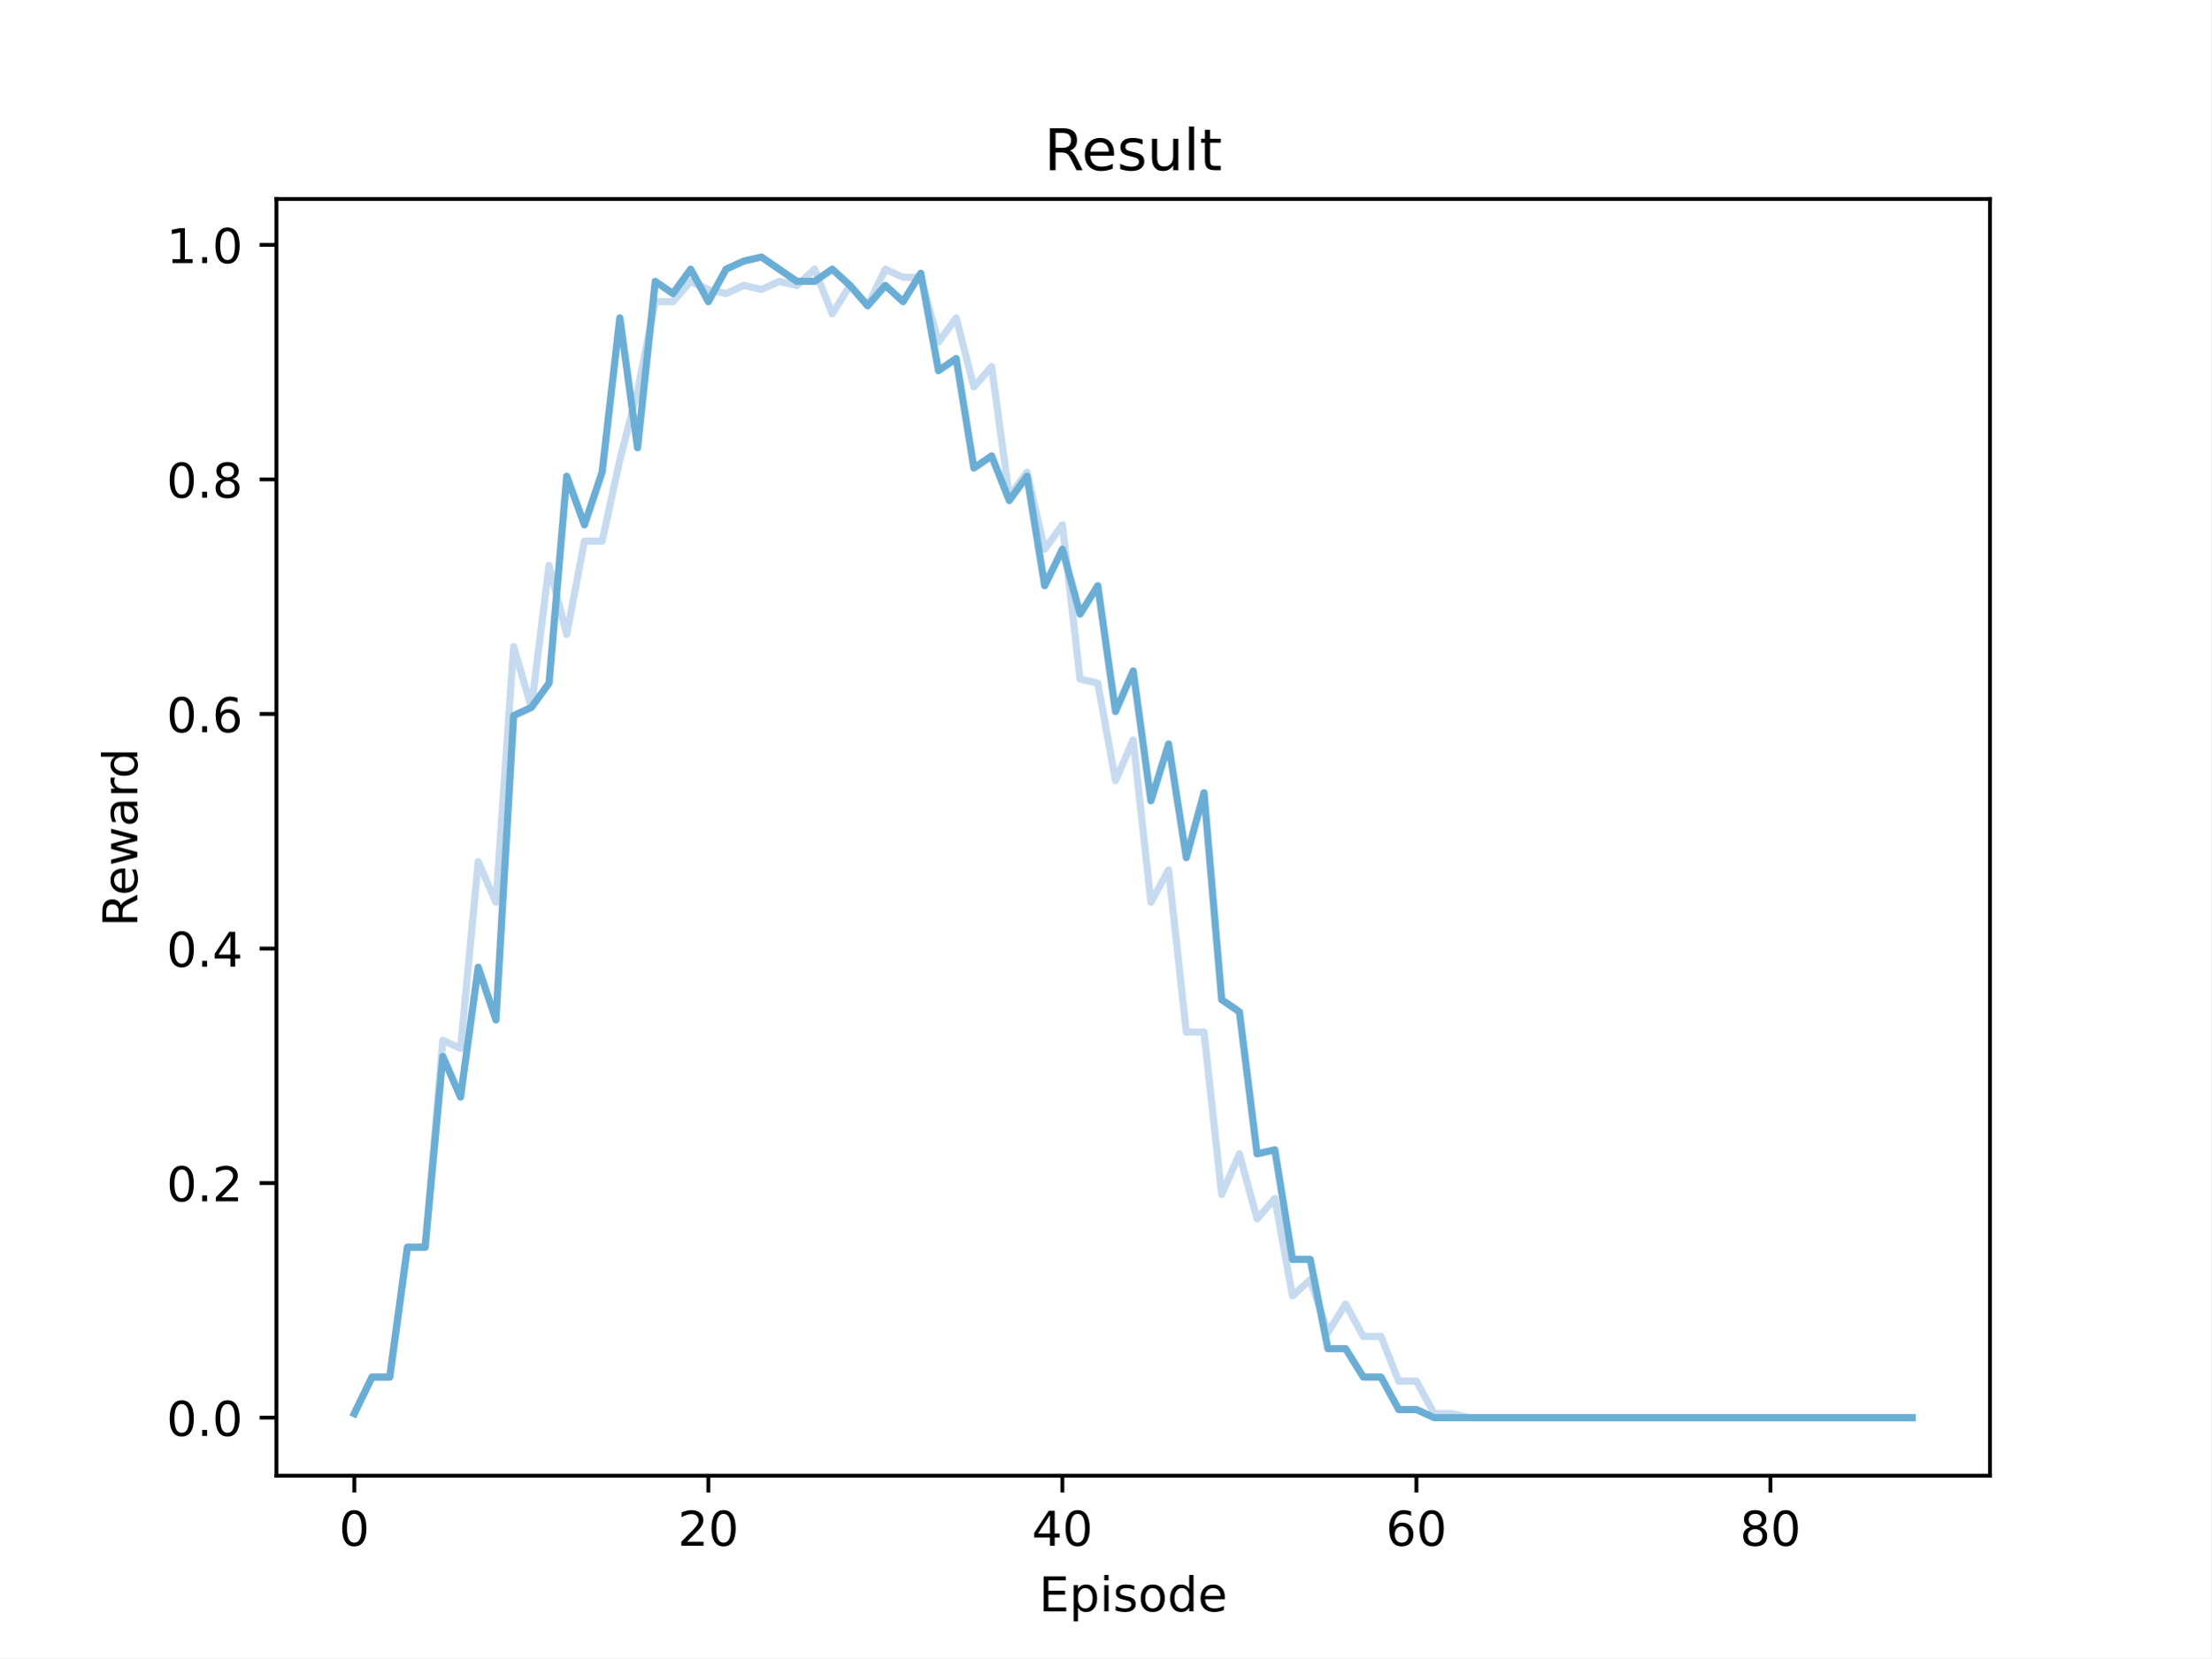
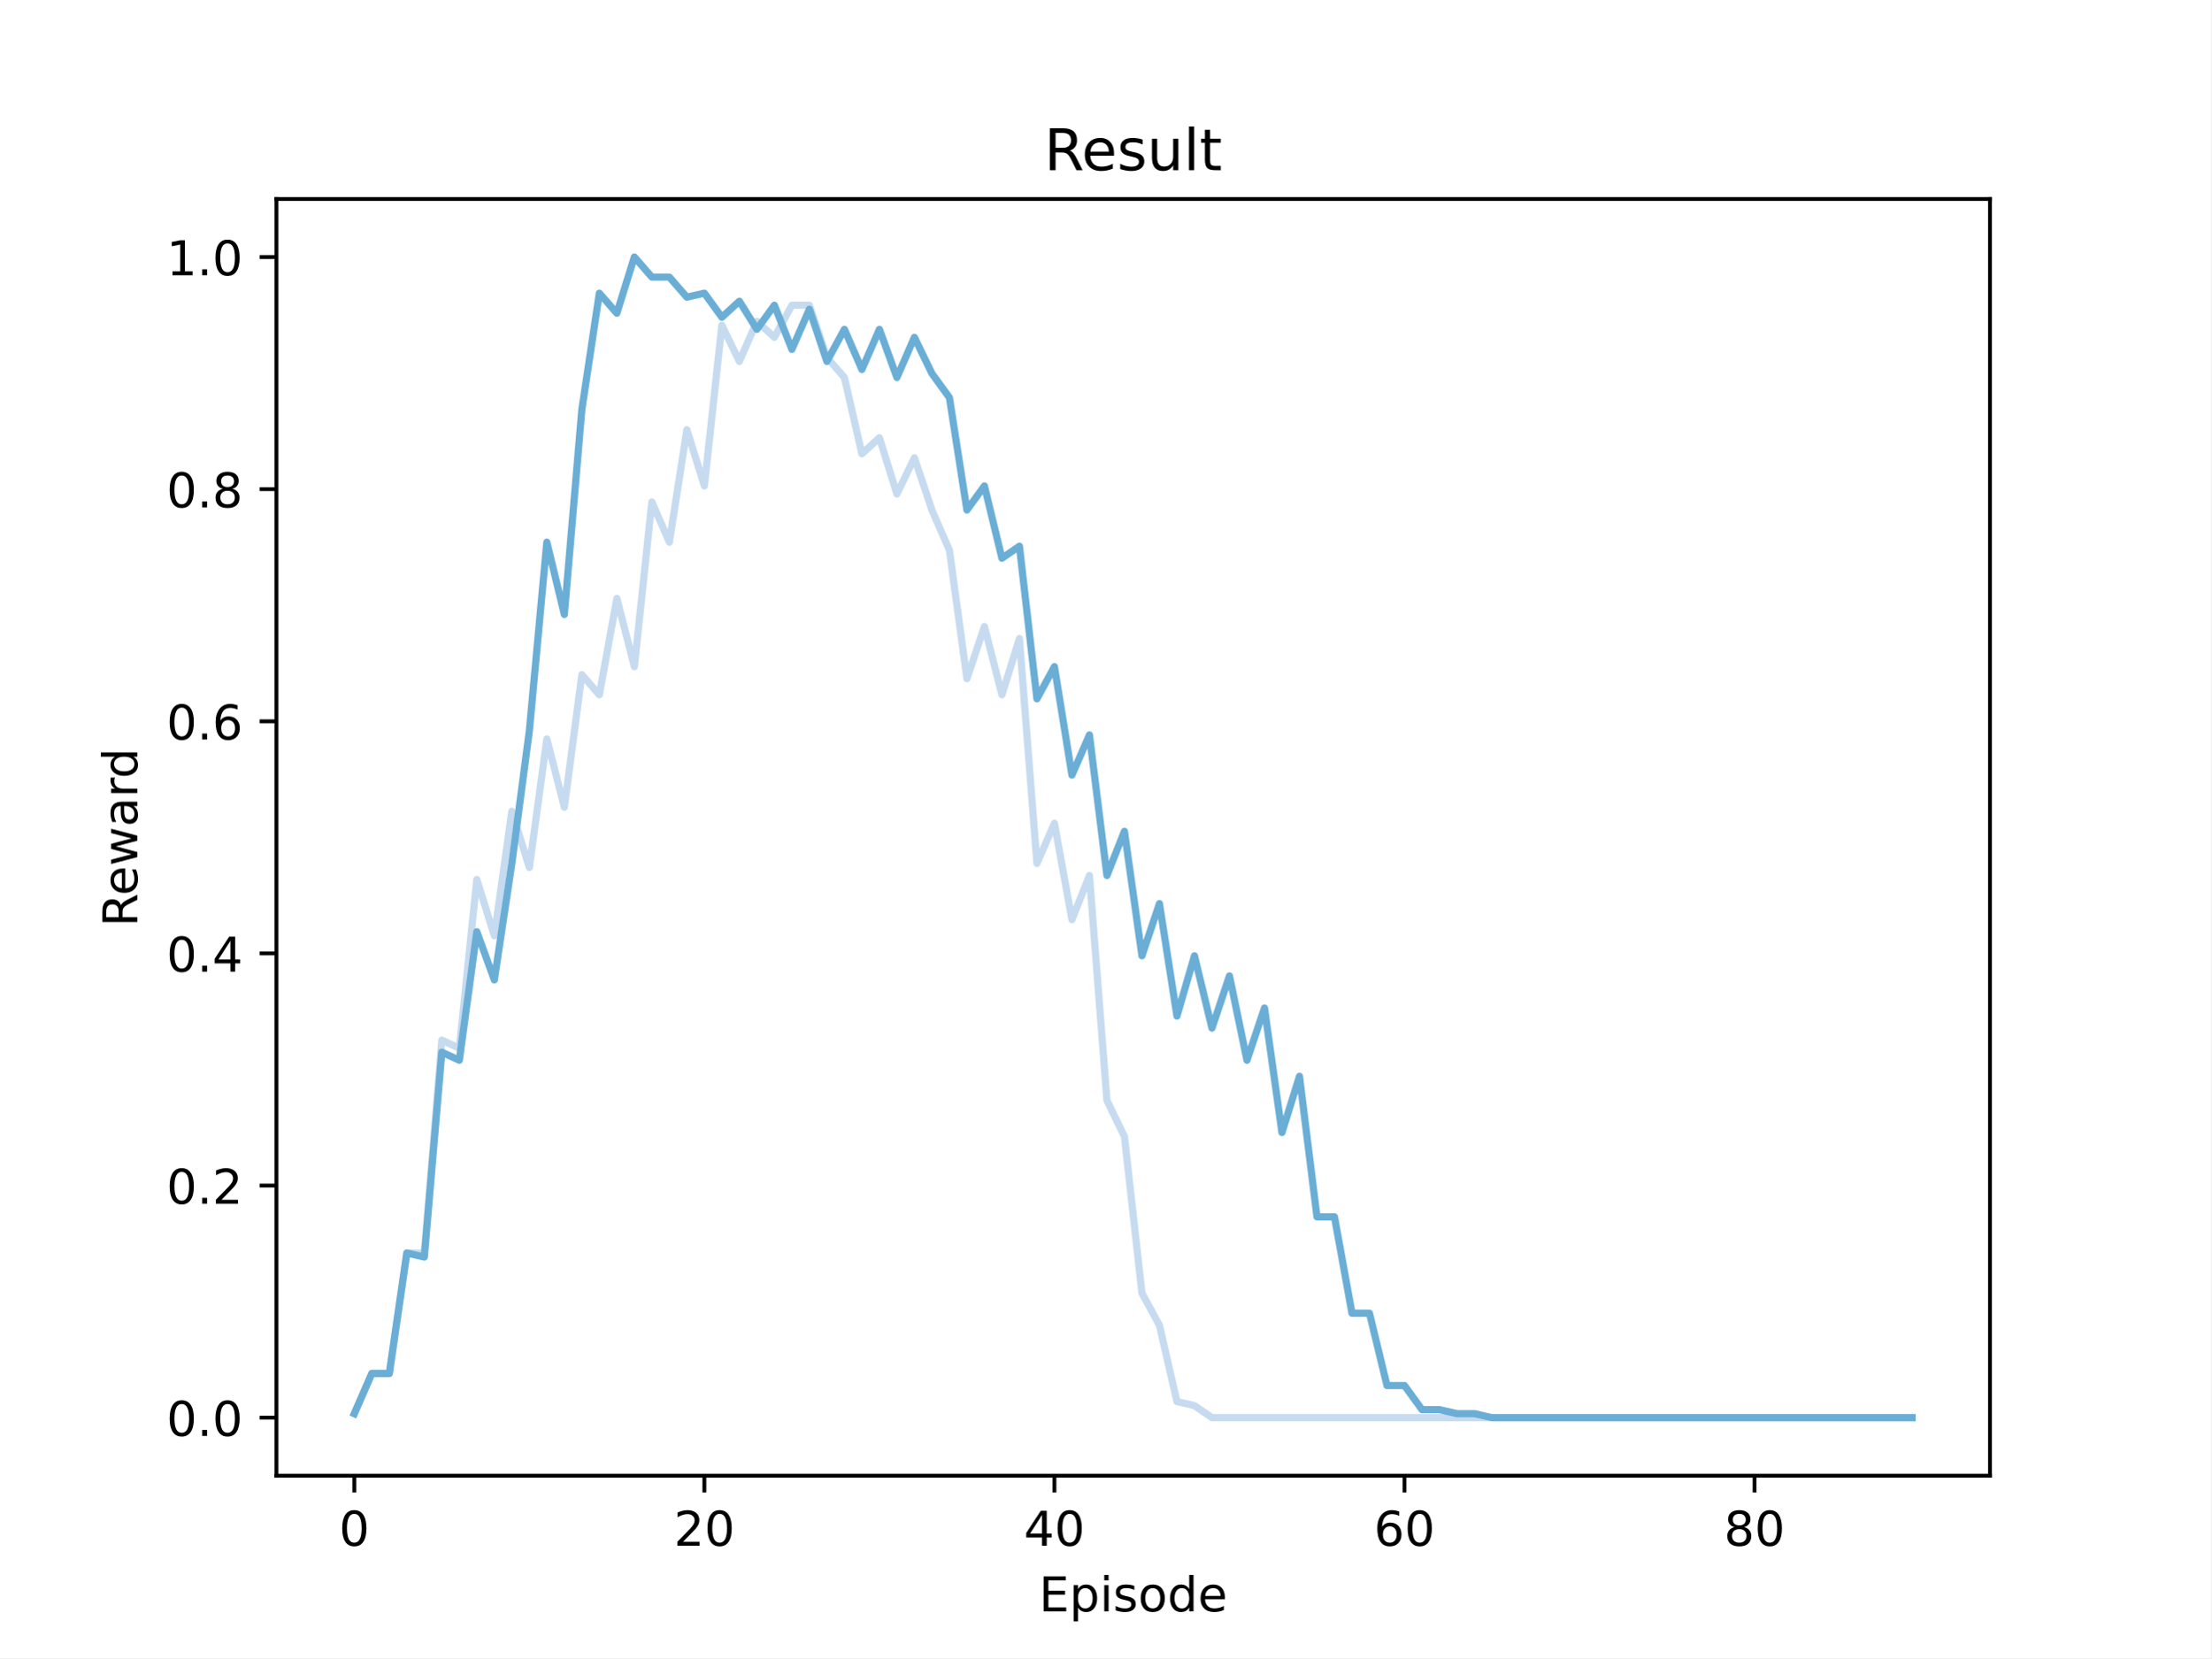
<svg xmlns="http://www.w3.org/2000/svg" xmlns:xlink="http://www.w3.org/1999/xlink" width="460.8pt" height="345.6pt" viewBox="0 0 460.8 345.6" version="1.1">
  <defs>
    <style type="text/css">*{stroke-linejoin: round; stroke-linecap: butt}</style>
  </defs>
  <g id="figure_1">
    <g id="patch_1">
      <path d="M 0 345.6  L 460.8 345.6  L 460.8 0  L 0 0  z " style="fill: #ffffff" />
    </g>
    <g id="axes_1">
      <g id="patch_2">
        <path d="M 57.6 307.584  L 414.72 307.584  L 414.72 41.472  L 57.6 41.472  z " style="fill: #ffffff" />
      </g>
      <g id="matplotlib.axis_1">
        <g id="xtick_1">
          <g id="line2d_1">
            <defs>
-               <path id="mfccfe727ea" d="M 0 0  L 0 3.5  " style="stroke: #000000; stroke-width: 0.8" />
-             </defs>
-             <g>
-               <use xlink:href="#mfccfe727ea" x="73.833" y="307.584" style="stroke: #000000; stroke-width: 0.8" />
+               <path id="m7b1d8718cd" d="M 0 0  L 0 3.5  " style="stroke: #000000; stroke-width: 0.8" />
+             </defs>
+             <g>
+               <use xlink:href="#m7b1d8718cd" x="73.833" y="307.584" style="stroke: #000000; stroke-width: 0.8" />
            </g>
          </g>
          <g id="text_1">
            <g transform="translate(70.65148 322.1824) scale(0.1 -0.1)">
              <defs>
                <path id="DejaVuSans-30" d="M 2034 4250  Q 1547 4250 1301 3770  Q 1056 3291 1056 2328  Q 1056 1369 1301 889  Q 1547 409 2034 409  Q 2525 409 2770 889  Q 3016 1369 3016 2328  Q 3016 3291 2770 3770  Q 2525 4250 2034 4250  z M 2034 4750  Q 2819 4750 3233 4129  Q 3647 3509 3647 2328  Q 3647 1150 3233 529  Q 2819 -91 2034 -91  Q 1250 -91 836 529  Q 422 1150 422 2328  Q 422 3509 836 4129  Q 1250 4750 2034 4750  z " transform="scale(0.015625)" />
              </defs>
              <use xlink:href="#DejaVuSans-30" />
            </g>
          </g>
        </g>
        <g id="xtick_2">
          <g id="line2d_2">
            <g>
-               <use xlink:href="#mfccfe727ea" x="147.618" y="307.584" style="stroke: #000000; stroke-width: 0.8" />
+               <use xlink:href="#m7b1d8718cd" x="146.789" y="307.584" style="stroke: #000000; stroke-width: 0.8" />
            </g>
          </g>
          <g id="text_2">
-             <g transform="translate(141.2554 322.1824) scale(0.1 -0.1)">
+             <g transform="translate(140.4263 322.1824) scale(0.1 -0.1)">
              <defs>
                <path id="DejaVuSans-32" d="M 1228 531  L 3431 531  L 3431 0  L 469 0  L 469 531  Q 828 903 1448 1529  Q 2069 2156 2228 2338  Q 2531 2678 2651 2914  Q 2772 3150 2772 3378  Q 2772 3750 2511 3984  Q 2250 4219 1831 4219  Q 1534 4219 1204 4116  Q 875 4013 500 3803  L 500 4441  Q 881 4594 1212 4672  Q 1544 4750 1819 4750  Q 2544 4750 2975 4387  Q 3406 4025 3406 3419  Q 3406 3131 3298 2873  Q 3191 2616 2906 2266  Q 2828 2175 2409 1742  Q 1991 1309 1228 531  z " transform="scale(0.015625)" />
              </defs>
              <use xlink:href="#DejaVuSans-32" />
              <use xlink:href="#DejaVuSans-30" x="63.623" />
            </g>
          </g>
        </g>
        <g id="xtick_3">
          <g id="line2d_3">
            <g>
-               <use xlink:href="#mfccfe727ea" x="221.403" y="307.584" style="stroke: #000000; stroke-width: 0.8" />
+               <use xlink:href="#m7b1d8718cd" x="219.745" y="307.584" style="stroke: #000000; stroke-width: 0.8" />
            </g>
          </g>
          <g id="text_3">
-             <g transform="translate(215.0405 322.1824) scale(0.1 -0.1)">
+             <g transform="translate(213.3824 322.1824) scale(0.1 -0.1)">
              <defs>
                <path id="DejaVuSans-34" d="M 2419 4116  L 825 1625  L 2419 1625  L 2419 4116  z M 2253 4666  L 3047 4666  L 3047 1625  L 3713 1625  L 3713 1100  L 3047 1100  L 3047 0  L 2419 0  L 2419 1100  L 313 1100  L 313 1709  L 2253 4666  z " transform="scale(0.015625)" />
              </defs>
              <use xlink:href="#DejaVuSans-34" />
              <use xlink:href="#DejaVuSans-30" x="63.623" />
            </g>
          </g>
        </g>
        <g id="xtick_4">
          <g id="line2d_4">
            <g>
-               <use xlink:href="#mfccfe727ea" x="295.188" y="307.584" style="stroke: #000000; stroke-width: 0.8" />
+               <use xlink:href="#m7b1d8718cd" x="292.701" y="307.584" style="stroke: #000000; stroke-width: 0.8" />
            </g>
          </g>
          <g id="text_4">
-             <g transform="translate(288.8256 322.1824) scale(0.1 -0.1)">
+             <g transform="translate(286.3385 322.1824) scale(0.1 -0.1)">
              <defs>
                <path id="DejaVuSans-36" d="M 2113 2584  Q 1688 2584 1439 2293  Q 1191 2003 1191 1497  Q 1191 994 1439 701  Q 1688 409 2113 409  Q 2538 409 2786 701  Q 3034 994 3034 1497  Q 3034 2003 2786 2293  Q 2538 2584 2113 2584  z M 3366 4563  L 3366 3988  Q 3128 4100 2886 4159  Q 2644 4219 2406 4219  Q 1781 4219 1451 3797  Q 1122 3375 1075 2522  Q 1259 2794 1537 2939  Q 1816 3084 2150 3084  Q 2853 3084 3261 2657  Q 3669 2231 3669 1497  Q 3669 778 3244 343  Q 2819 -91 2113 -91  Q 1303 -91 875 529  Q 447 1150 447 2328  Q 447 3434 972 4092  Q 1497 4750 2381 4750  Q 2619 4750 2861 4703  Q 3103 4656 3366 4563  z " transform="scale(0.015625)" />
              </defs>
              <use xlink:href="#DejaVuSans-36" />
              <use xlink:href="#DejaVuSans-30" x="63.623" />
            </g>
          </g>
        </g>
        <g id="xtick_5">
          <g id="line2d_5">
            <g>
-               <use xlink:href="#mfccfe727ea" x="368.973" y="307.584" style="stroke: #000000; stroke-width: 0.8" />
+               <use xlink:href="#m7b1d8718cd" x="365.657" y="307.584" style="stroke: #000000; stroke-width: 0.8" />
            </g>
          </g>
          <g id="text_5">
-             <g transform="translate(362.6107 322.1824) scale(0.1 -0.1)">
+             <g transform="translate(359.2945 322.1824) scale(0.1 -0.1)">
              <defs>
                <path id="DejaVuSans-38" d="M 2034 2216  Q 1584 2216 1326 1975  Q 1069 1734 1069 1313  Q 1069 891 1326 650  Q 1584 409 2034 409  Q 2484 409 2743 651  Q 3003 894 3003 1313  Q 3003 1734 2745 1975  Q 2488 2216 2034 2216  z M 1403 2484  Q 997 2584 770 2862  Q 544 3141 544 3541  Q 544 4100 942 4425  Q 1341 4750 2034 4750  Q 2731 4750 3128 4425  Q 3525 4100 3525 3541  Q 3525 3141 3298 2862  Q 3072 2584 2669 2484  Q 3125 2378 3379 2068  Q 3634 1759 3634 1313  Q 3634 634 3220 271  Q 2806 -91 2034 -91  Q 1263 -91 848 271  Q 434 634 434 1313  Q 434 1759 690 2068  Q 947 2378 1403 2484  z M 1172 3481  Q 1172 3119 1398 2916  Q 1625 2713 2034 2713  Q 2441 2713 2670 2916  Q 2900 3119 2900 3481  Q 2900 3844 2670 4047  Q 2441 4250 2034 4250  Q 1625 4250 1398 4047  Q 1172 3844 1172 3481  z " transform="scale(0.015625)" />
              </defs>
              <use xlink:href="#DejaVuSans-38" />
              <use xlink:href="#DejaVuSans-30" x="63.623" />
            </g>
          </g>
        </g>
        <g id="text_6">
          <g transform="translate(216.5225 335.8606) scale(0.1 -0.1)">
            <defs>
              <path id="DejaVuSans-45" d="M 628 4666  L 3578 4666  L 3578 4134  L 1259 4134  L 1259 2753  L 3481 2753  L 3481 2222  L 1259 2222  L 1259 531  L 3634 531  L 3634 0  L 628 0  L 628 4666  z " transform="scale(0.015625)" />
              <path id="DejaVuSans-70" d="M 1159 525  L 1159 -1331  L 581 -1331  L 581 3500  L 1159 3500  L 1159 2969  Q 1341 3281 1617 3432  Q 1894 3584 2278 3584  Q 2916 3584 3314 3078  Q 3713 2572 3713 1747  Q 3713 922 3314 415  Q 2916 -91 2278 -91  Q 1894 -91 1617 61  Q 1341 213 1159 525  z M 3116 1747  Q 3116 2381 2855 2742  Q 2594 3103 2138 3103  Q 1681 3103 1420 2742  Q 1159 2381 1159 1747  Q 1159 1113 1420 752  Q 1681 391 2138 391  Q 2594 391 2855 752  Q 3116 1113 3116 1747  z " transform="scale(0.015625)" />
              <path id="DejaVuSans-69" d="M 603 3500  L 1178 3500  L 1178 0  L 603 0  L 603 3500  z M 603 4863  L 1178 4863  L 1178 4134  L 603 4134  L 603 4863  z " transform="scale(0.015625)" />
              <path id="DejaVuSans-73" d="M 2834 3397  L 2834 2853  Q 2591 2978 2328 3040  Q 2066 3103 1784 3103  Q 1356 3103 1142 2972  Q 928 2841 928 2578  Q 928 2378 1081 2264  Q 1234 2150 1697 2047  L 1894 2003  Q 2506 1872 2764 1633  Q 3022 1394 3022 966  Q 3022 478 2636 193  Q 2250 -91 1575 -91  Q 1294 -91 989 -36  Q 684 19 347 128  L 347 722  Q 666 556 975 473  Q 1284 391 1588 391  Q 1994 391 2212 530  Q 2431 669 2431 922  Q 2431 1156 2273 1281  Q 2116 1406 1581 1522  L 1381 1569  Q 847 1681 609 1914  Q 372 2147 372 2553  Q 372 3047 722 3315  Q 1072 3584 1716 3584  Q 2034 3584 2315 3537  Q 2597 3491 2834 3397  z " transform="scale(0.015625)" />
              <path id="DejaVuSans-6f" d="M 1959 3097  Q 1497 3097 1228 2736  Q 959 2375 959 1747  Q 959 1119 1226 758  Q 1494 397 1959 397  Q 2419 397 2687 759  Q 2956 1122 2956 1747  Q 2956 2369 2687 2733  Q 2419 3097 1959 3097  z M 1959 3584  Q 2709 3584 3137 3096  Q 3566 2609 3566 1747  Q 3566 888 3137 398  Q 2709 -91 1959 -91  Q 1206 -91 779 398  Q 353 888 353 1747  Q 353 2609 779 3096  Q 1206 3584 1959 3584  z " transform="scale(0.015625)" />
              <path id="DejaVuSans-64" d="M 2906 2969  L 2906 4863  L 3481 4863  L 3481 0  L 2906 0  L 2906 525  Q 2725 213 2448 61  Q 2172 -91 1784 -91  Q 1150 -91 751 415  Q 353 922 353 1747  Q 353 2572 751 3078  Q 1150 3584 1784 3584  Q 2172 3584 2448 3432  Q 2725 3281 2906 2969  z M 947 1747  Q 947 1113 1208 752  Q 1469 391 1925 391  Q 2381 391 2643 752  Q 2906 1113 2906 1747  Q 2906 2381 2643 2742  Q 2381 3103 1925 3103  Q 1469 3103 1208 2742  Q 947 2381 947 1747  z " transform="scale(0.015625)" />
              <path id="DejaVuSans-65" d="M 3597 1894  L 3597 1613  L 953 1613  Q 991 1019 1311 708  Q 1631 397 2203 397  Q 2534 397 2845 478  Q 3156 559 3463 722  L 3463 178  Q 3153 47 2828 -22  Q 2503 -91 2169 -91  Q 1331 -91 842 396  Q 353 884 353 1716  Q 353 2575 817 3079  Q 1281 3584 2069 3584  Q 2775 3584 3186 3129  Q 3597 2675 3597 1894  z M 3022 2063  Q 3016 2534 2758 2815  Q 2500 3097 2075 3097  Q 1594 3097 1305 2825  Q 1016 2553 972 2059  L 3022 2063  z " transform="scale(0.015625)" />
            </defs>
            <use xlink:href="#DejaVuSans-45" />
            <use xlink:href="#DejaVuSans-70" x="63.184" />
            <use xlink:href="#DejaVuSans-69" x="126.66" />
            <use xlink:href="#DejaVuSans-73" x="154.443" />
            <use xlink:href="#DejaVuSans-6f" x="206.543" />
            <use xlink:href="#DejaVuSans-64" x="267.725" />
            <use xlink:href="#DejaVuSans-65" x="331.201" />
          </g>
        </g>
      </g>
      <g id="matplotlib.axis_2">
        <g id="ytick_1">
          <g id="line2d_6">
            <defs>
-               <path id="mc19c82475e" d="M 0 0  L -3.5 0  " style="stroke: #000000; stroke-width: 0.8" />
-             </defs>
-             <g>
-               <use xlink:href="#mc19c82475e" x="57.6" y="295.488" style="stroke: #000000; stroke-width: 0.8" />
+               <path id="m4409f9c7d3" d="M 0 0  L -3.5 0  " style="stroke: #000000; stroke-width: 0.8" />
+             </defs>
+             <g>
+               <use xlink:href="#m4409f9c7d3" x="57.6" y="295.488" style="stroke: #000000; stroke-width: 0.8" />
            </g>
          </g>
          <g id="text_7">
            <g transform="translate(34.69687 299.2872) scale(0.1 -0.1)">
              <defs>
                <path id="DejaVuSans-2e" d="M 684 794  L 1344 794  L 1344 0  L 684 0  L 684 794  z " transform="scale(0.015625)" />
              </defs>
              <use xlink:href="#DejaVuSans-30" />
              <use xlink:href="#DejaVuSans-2e" x="63.623" />
              <use xlink:href="#DejaVuSans-30" x="95.41" />
            </g>
          </g>
        </g>
        <g id="ytick_2">
          <g id="line2d_7">
            <g>
-               <use xlink:href="#mc19c82475e" x="57.6" y="246.596" style="stroke: #000000; stroke-width: 0.8" />
+               <use xlink:href="#m4409f9c7d3" x="57.6" y="247.104" style="stroke: #000000; stroke-width: 0.8" />
            </g>
          </g>
          <g id="text_8">
-             <g transform="translate(34.69687 250.3957) scale(0.1 -0.1)">
+             <g transform="translate(34.69687 250.9032) scale(0.1 -0.1)">
              <use xlink:href="#DejaVuSans-30" />
              <use xlink:href="#DejaVuSans-2e" x="63.623" />
              <use xlink:href="#DejaVuSans-32" x="95.41" />
            </g>
          </g>
        </g>
        <g id="ytick_3">
          <g id="line2d_8">
            <g>
-               <use xlink:href="#mc19c82475e" x="57.6" y="197.705" style="stroke: #000000; stroke-width: 0.8" />
+               <use xlink:href="#m4409f9c7d3" x="57.6" y="198.72" style="stroke: #000000; stroke-width: 0.8" />
            </g>
          </g>
          <g id="text_9">
-             <g transform="translate(34.69687 201.5042) scale(0.1 -0.1)">
+             <g transform="translate(34.69687 202.5192) scale(0.1 -0.1)">
              <use xlink:href="#DejaVuSans-30" />
              <use xlink:href="#DejaVuSans-2e" x="63.623" />
              <use xlink:href="#DejaVuSans-34" x="95.41" />
            </g>
          </g>
        </g>
        <g id="ytick_4">
          <g id="line2d_9">
            <g>
-               <use xlink:href="#mc19c82475e" x="57.6" y="148.813" style="stroke: #000000; stroke-width: 0.8" />
+               <use xlink:href="#m4409f9c7d3" x="57.6" y="150.336" style="stroke: #000000; stroke-width: 0.8" />
            </g>
          </g>
          <g id="text_10">
-             <g transform="translate(34.69687 152.6126) scale(0.1 -0.1)">
+             <g transform="translate(34.69687 154.1352) scale(0.1 -0.1)">
              <use xlink:href="#DejaVuSans-30" />
              <use xlink:href="#DejaVuSans-2e" x="63.623" />
              <use xlink:href="#DejaVuSans-36" x="95.41" />
            </g>
          </g>
        </g>
        <g id="ytick_5">
          <g id="line2d_10">
            <g>
-               <use xlink:href="#mc19c82475e" x="57.6" y="99.922" style="stroke: #000000; stroke-width: 0.8" />
+               <use xlink:href="#m4409f9c7d3" x="57.6" y="101.952" style="stroke: #000000; stroke-width: 0.8" />
            </g>
          </g>
          <g id="text_11">
-             <g transform="translate(34.69687 103.7211) scale(0.1 -0.1)">
+             <g transform="translate(34.69687 105.7512) scale(0.1 -0.1)">
              <use xlink:href="#DejaVuSans-30" />
              <use xlink:href="#DejaVuSans-2e" x="63.623" />
              <use xlink:href="#DejaVuSans-38" x="95.41" />
            </g>
          </g>
        </g>
        <g id="ytick_6">
          <g id="line2d_11">
            <g>
-               <use xlink:href="#mc19c82475e" x="57.6" y="51.03" style="stroke: #000000; stroke-width: 0.8" />
+               <use xlink:href="#m4409f9c7d3" x="57.6" y="53.568" style="stroke: #000000; stroke-width: 0.8" />
            </g>
          </g>
          <g id="text_12">
-             <g transform="translate(34.69687 54.8296) scale(0.1 -0.1)">
+             <g transform="translate(34.69687 57.36722) scale(0.1 -0.1)">
              <defs>
                <path id="DejaVuSans-31" d="M 794 531  L 1825 531  L 1825 4091  L 703 3866  L 703 4441  L 1819 4666  L 2450 4666  L 2450 531  L 3481 531  L 3481 0  L 794 0  L 794 531  z " transform="scale(0.015625)" />
              </defs>
              <use xlink:href="#DejaVuSans-31" />
              <use xlink:href="#DejaVuSans-2e" x="63.623" />
              <use xlink:href="#DejaVuSans-30" x="95.41" />
            </g>
          </g>
        </g>
        <g id="text_13">
          <g transform="translate(28.61719 193.1491) rotate(-90) scale(0.1 -0.1)">
            <defs>
              <path id="DejaVuSans-52" d="M 2841 2188  Q 3044 2119 3236 1894  Q 3428 1669 3622 1275  L 4263 0  L 3584 0  L 2988 1197  Q 2756 1666 2539 1819  Q 2322 1972 1947 1972  L 1259 1972  L 1259 0  L 628 0  L 628 4666  L 2053 4666  Q 2853 4666 3247 4331  Q 3641 3997 3641 3322  Q 3641 2881 3436 2590  Q 3231 2300 2841 2188  z M 1259 4147  L 1259 2491  L 2053 2491  Q 2509 2491 2742 2702  Q 2975 2913 2975 3322  Q 2975 3731 2742 3939  Q 2509 4147 2053 4147  L 1259 4147  z " transform="scale(0.015625)" />
              <path id="DejaVuSans-77" d="M 269 3500  L 844 3500  L 1563 769  L 2278 3500  L 2956 3500  L 3675 769  L 4391 3500  L 4966 3500  L 4050 0  L 3372 0  L 2619 2869  L 1863 0  L 1184 0  L 269 3500  z " transform="scale(0.015625)" />
              <path id="DejaVuSans-61" d="M 2194 1759  Q 1497 1759 1228 1600  Q 959 1441 959 1056  Q 959 750 1161 570  Q 1363 391 1709 391  Q 2188 391 2477 730  Q 2766 1069 2766 1631  L 2766 1759  L 2194 1759  z M 3341 1997  L 3341 0  L 2766 0  L 2766 531  Q 2569 213 2275 61  Q 1981 -91 1556 -91  Q 1019 -91 701 211  Q 384 513 384 1019  Q 384 1609 779 1909  Q 1175 2209 1959 2209  L 2766 2209  L 2766 2266  Q 2766 2663 2505 2880  Q 2244 3097 1772 3097  Q 1472 3097 1187 3025  Q 903 2953 641 2809  L 641 3341  Q 956 3463 1253 3523  Q 1550 3584 1831 3584  Q 2591 3584 2966 3190  Q 3341 2797 3341 1997  z " transform="scale(0.015625)" />
              <path id="DejaVuSans-72" d="M 2631 2963  Q 2534 3019 2420 3045  Q 2306 3072 2169 3072  Q 1681 3072 1420 2755  Q 1159 2438 1159 1844  L 1159 0  L 581 0  L 581 3500  L 1159 3500  L 1159 2956  Q 1341 3275 1631 3429  Q 1922 3584 2338 3584  Q 2397 3584 2469 3576  Q 2541 3569 2628 3553  L 2631 2963  z " transform="scale(0.015625)" />
            </defs>
            <use xlink:href="#DejaVuSans-52" />
            <use xlink:href="#DejaVuSans-65" x="64.982" />
            <use xlink:href="#DejaVuSans-77" x="126.506" />
            <use xlink:href="#DejaVuSans-61" x="208.293" />
            <use xlink:href="#DejaVuSans-72" x="269.572" />
            <use xlink:href="#DejaVuSans-64" x="308.936" />
          </g>
        </g>
      </g>
      <g id="line2d_12">
-         <path d="M 73.833 294.642  L 77.522 287.029  L 81.211 287.029  L 84.9 259.961  L 88.59 259.961  L 92.279 216.822  L 95.968 218.513  L 99.658 179.603  L 103.347 188.062  L 107.036 134.772  L 110.725 147.46  L 114.415 117.854  L 118.104 132.234  L 121.793 112.779  L 125.482 112.779  L 129.172 95.862  L 132.861 81.482  L 136.55 62.873  L 140.239 62.873  L 143.929 58.643  L 147.618 60.335  L 151.307 61.181  L 154.996 59.489  L 158.686 60.335  L 162.375 58.643  L 166.064 59.489  L 169.753 56.106  L 173.443 65.41  L 177.132 59.489  L 180.821 63.718  L 184.51 56.106  L 188.2 57.797  L 191.889 57.797  L 195.578 71.331  L 199.267 66.256  L 202.957 80.636  L 206.646 76.407  L 210.335 103.475  L 214.024 98.399  L 217.714 114.471  L 221.403 109.396  L 225.092 141.539  L 228.781 142.385  L 232.471 162.686  L 236.16 154.227  L 239.849 188.062  L 243.539 181.295  L 247.228 215.13  L 250.917 215.13  L 254.606 248.965  L 258.296 240.506  L 261.985 254.04  L 265.674 249.811  L 269.363 270.112  L 273.053 266.728  L 276.742 277.725  L 280.431 271.804  L 284.12 278.571  L 287.81 278.571  L 291.499 287.875  L 295.188 287.875  L 298.877 294.642  L 302.567 294.642  L 306.256 295.488  L 309.945 295.488  L 313.634 295.488  L 317.324 295.488  L 321.013 295.488  L 324.702 295.488  L 328.391 295.488  L 332.081 295.488  L 335.77 295.488  L 339.459 295.488  L 343.148 295.488  L 346.838 295.488  L 350.527 295.488  L 354.216 295.488  L 357.905 295.488  L 361.595 295.488  L 365.284 295.488  L 368.973 295.488  L 372.662 295.488  L 376.352 295.488  L 380.041 295.488  L 383.73 295.488  L 387.42 295.488  L 391.109 295.488  L 394.798 295.488  L 398.487 295.488  " clip-path="url(#p94db22752b)" style="fill: none; stroke: #c6dbef; stroke-width: 1.5; stroke-linecap: square" />
+         <path d="M 73.833 294.651  L 77.481 286.28  L 81.128 286.28  L 84.776 261.167  L 88.424 261.167  L 92.072 216.801  L 95.72 218.475  L 99.367 183.317  L 103.015 195.037  L 106.663 169.087  L 110.311 180.806  L 113.959 154.019  L 117.606 168.25  L 121.254 140.626  L 124.902 144.811  L 128.55 124.721  L 132.198 138.952  L 135.845 104.631  L 139.493 113.002  L 143.141 89.563  L 146.789 101.282  L 150.437 67.799  L 154.084 75.332  L 157.732 66.961  L 161.38 70.31  L 165.028 63.613  L 168.676 63.613  L 172.323 74.495  L 175.971 78.681  L 179.619 94.586  L 183.267 91.237  L 186.915 102.957  L 190.562 95.423  L 194.21 106.305  L 197.858 114.676  L 201.506 141.463  L 205.154 130.581  L 208.801 144.811  L 212.449 133.092  L 216.097 179.969  L 219.745 171.598  L 223.393 191.688  L 227.04 182.48  L 230.688 229.358  L 234.336 236.891  L 237.984 269.538  L 241.632 276.235  L 245.28 292.14  L 248.927 292.977  L 252.575 295.488  L 256.223 295.488  L 259.871 295.488  L 263.519 295.488  L 267.166 295.488  L 270.814 295.488  L 274.462 295.488  L 278.11 295.488  L 281.758 295.488  L 285.405 295.488  L 289.053 295.488  L 292.701 295.488  L 296.349 295.488  L 299.997 295.488  L 303.644 295.488  L 307.292 295.488  L 310.94 295.488  L 314.588 295.488  L 318.236 295.488  L 321.883 295.488  L 325.531 295.488  L 329.179 295.488  L 332.827 295.488  L 336.475 295.488  L 340.122 295.488  L 343.77 295.488  L 347.418 295.488  L 351.066 295.488  L 354.714 295.488  L 358.361 295.488  L 362.009 295.488  L 365.657 295.488  L 369.305 295.488  L 372.953 295.488  L 376.6 295.488  L 380.248 295.488  L 383.896 295.488  L 387.544 295.488  L 391.192 295.488  L 394.839 295.488  L 398.487 295.488  " clip-path="url(#p263b4b473c)" style="fill: none; stroke: #c6dbef; stroke-width: 1.5; stroke-linecap: square" />
      </g>
      <g id="line2d_13">
-         <path d="M 73.833 294.642  L 77.522 287.029  L 81.211 287.029  L 84.9 259.961  L 88.59 259.961  L 92.279 220.205  L 95.968 228.664  L 99.658 201.596  L 103.347 212.592  L 107.036 149.152  L 110.725 147.46  L 114.415 142.385  L 118.104 99.245  L 121.793 109.396  L 125.482 98.399  L 129.172 66.256  L 132.861 93.324  L 136.55 58.643  L 140.239 61.181  L 143.929 56.106  L 147.618 62.873  L 151.307 56.106  L 154.996 54.414  L 158.686 53.568  L 162.375 56.106  L 166.064 58.643  L 169.753 58.643  L 173.443 56.106  L 177.132 59.489  L 180.821 63.718  L 184.51 59.489  L 188.2 62.873  L 191.889 56.951  L 195.578 77.252  L 199.267 74.715  L 202.957 97.553  L 206.646 95.016  L 210.335 104.32  L 214.024 99.245  L 217.714 122.084  L 221.403 114.471  L 225.092 128.005  L 228.781 122.084  L 232.471 148.306  L 236.16 139.847  L 239.849 166.915  L 243.539 155.073  L 247.228 178.757  L 250.917 165.223  L 254.606 208.363  L 258.296 210.901  L 261.985 240.506  L 265.674 239.66  L 269.363 262.499  L 273.053 262.499  L 276.742 281.108  L 280.431 281.108  L 284.12 287.029  L 287.81 287.029  L 291.499 293.796  L 295.188 293.796  L 298.877 295.488  L 302.567 295.488  L 306.256 295.488  L 309.945 295.488  L 313.634 295.488  L 317.324 295.488  L 321.013 295.488  L 324.702 295.488  L 328.391 295.488  L 332.081 295.488  L 335.77 295.488  L 339.459 295.488  L 343.148 295.488  L 346.838 295.488  L 350.527 295.488  L 354.216 295.488  L 357.905 295.488  L 361.595 295.488  L 365.284 295.488  L 368.973 295.488  L 372.662 295.488  L 376.352 295.488  L 380.041 295.488  L 383.73 295.488  L 387.42 295.488  L 391.109 295.488  L 394.798 295.488  L 398.487 295.488  " clip-path="url(#p94db22752b)" style="fill: none; stroke: #6aaed6; stroke-width: 1.5; stroke-linecap: square" />
+         <path d="M 73.833 294.651  L 77.481 286.28  L 81.128 286.28  L 84.776 261.167  L 88.424 262.004  L 92.072 219.312  L 95.72 220.987  L 99.367 194.2  L 103.015 204.245  L 106.663 179.969  L 110.311 152.345  L 113.959 113.002  L 117.606 128.069  L 121.254 85.378  L 124.902 61.102  L 128.55 65.287  L 132.198 53.568  L 135.845 57.753  L 139.493 57.753  L 143.141 61.939  L 146.789 61.102  L 150.437 66.124  L 154.084 62.776  L 157.732 68.636  L 161.38 63.613  L 165.028 72.821  L 168.676 64.45  L 172.323 75.332  L 175.971 68.636  L 179.619 77.007  L 183.267 68.636  L 186.915 78.681  L 190.562 70.31  L 194.21 77.844  L 197.858 82.866  L 201.506 106.305  L 205.154 101.282  L 208.801 116.35  L 212.449 113.839  L 216.097 145.648  L 219.745 138.952  L 223.393 161.553  L 227.04 153.182  L 230.688 182.48  L 234.336 173.272  L 237.984 199.222  L 241.632 188.34  L 245.28 211.779  L 248.927 199.222  L 252.575 214.29  L 256.223 203.408  L 259.871 220.987  L 263.519 210.104  L 267.166 236.054  L 270.814 224.335  L 274.462 253.633  L 278.11 253.633  L 281.758 273.724  L 285.405 273.724  L 289.053 288.791  L 292.701 288.791  L 296.349 293.814  L 299.997 293.814  L 303.644 294.651  L 307.292 294.651  L 310.94 295.488  L 314.588 295.488  L 318.236 295.488  L 321.883 295.488  L 325.531 295.488  L 329.179 295.488  L 332.827 295.488  L 336.475 295.488  L 340.122 295.488  L 343.77 295.488  L 347.418 295.488  L 351.066 295.488  L 354.714 295.488  L 358.361 295.488  L 362.009 295.488  L 365.657 295.488  L 369.305 295.488  L 372.953 295.488  L 376.6 295.488  L 380.248 295.488  L 383.896 295.488  L 387.544 295.488  L 391.192 295.488  L 394.839 295.488  L 398.487 295.488  " clip-path="url(#p263b4b473c)" style="fill: none; stroke: #6aaed6; stroke-width: 1.5; stroke-linecap: square" />
      </g>
      <g id="patch_3">
        <path d="M 57.6 307.584  L 57.6 41.472  " style="fill: none; stroke: #000000; stroke-width: 0.8; stroke-linejoin: miter; stroke-linecap: square" />
      </g>
      <g id="patch_4">
        <path d="M 414.72 307.584  L 414.72 41.472  " style="fill: none; stroke: #000000; stroke-width: 0.8; stroke-linejoin: miter; stroke-linecap: square" />
      </g>
      <g id="patch_5">
        <path d="M 57.6 307.584  L 414.72 307.584  " style="fill: none; stroke: #000000; stroke-width: 0.8; stroke-linejoin: miter; stroke-linecap: square" />
      </g>
      <g id="patch_6">
        <path d="M 57.6 41.472  L 414.72 41.472  " style="fill: none; stroke: #000000; stroke-width: 0.8; stroke-linejoin: miter; stroke-linecap: square" />
      </g>
      <g id="text_14">
        <g transform="translate(217.6219 35.472) scale(0.12 -0.12)">
          <defs>
            <path id="DejaVuSans-75" d="M 544 1381  L 544 3500  L 1119 3500  L 1119 1403  Q 1119 906 1312 657  Q 1506 409 1894 409  Q 2359 409 2629 706  Q 2900 1003 2900 1516  L 2900 3500  L 3475 3500  L 3475 0  L 2900 0  L 2900 538  Q 2691 219 2414 64  Q 2138 -91 1772 -91  Q 1169 -91 856 284  Q 544 659 544 1381  z M 1991 3584  L 1991 3584  z " transform="scale(0.015625)" />
            <path id="DejaVuSans-6c" d="M 603 4863  L 1178 4863  L 1178 0  L 603 0  L 603 4863  z " transform="scale(0.015625)" />
            <path id="DejaVuSans-74" d="M 1172 4494  L 1172 3500  L 2356 3500  L 2356 3053  L 1172 3053  L 1172 1153  Q 1172 725 1289 603  Q 1406 481 1766 481  L 2356 481  L 2356 0  L 1766 0  Q 1100 0 847 248  Q 594 497 594 1153  L 594 3053  L 172 3053  L 172 3500  L 594 3500  L 594 4494  L 1172 4494  z " transform="scale(0.015625)" />
          </defs>
          <use xlink:href="#DejaVuSans-52" />
          <use xlink:href="#DejaVuSans-65" x="64.982" />
          <use xlink:href="#DejaVuSans-73" x="126.506" />
          <use xlink:href="#DejaVuSans-75" x="178.605" />
          <use xlink:href="#DejaVuSans-6c" x="241.984" />
          <use xlink:href="#DejaVuSans-74" x="269.768" />
        </g>
      </g>
    </g>
  </g>
  <defs>
-     <clipPath id="p94db22752b">
+     <clipPath id="p263b4b473c">
      <rect x="57.6" y="41.472" width="357.12" height="266.112" />
    </clipPath>
  </defs>
</svg>
